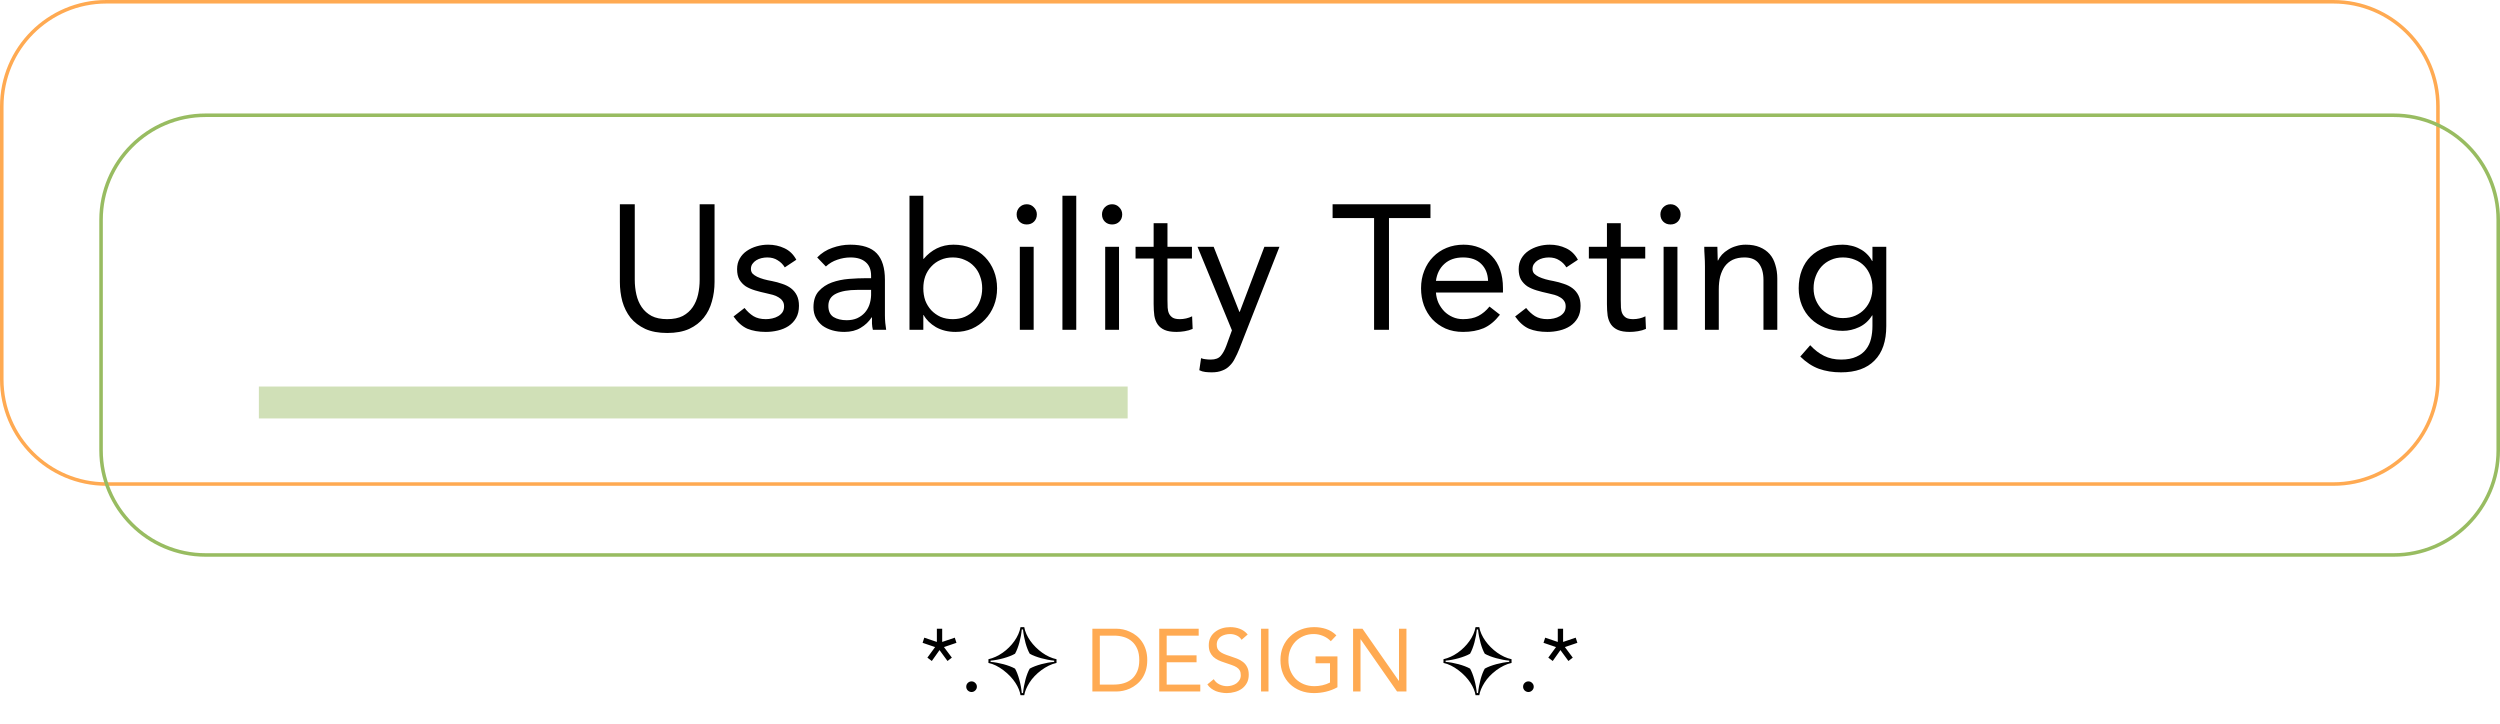
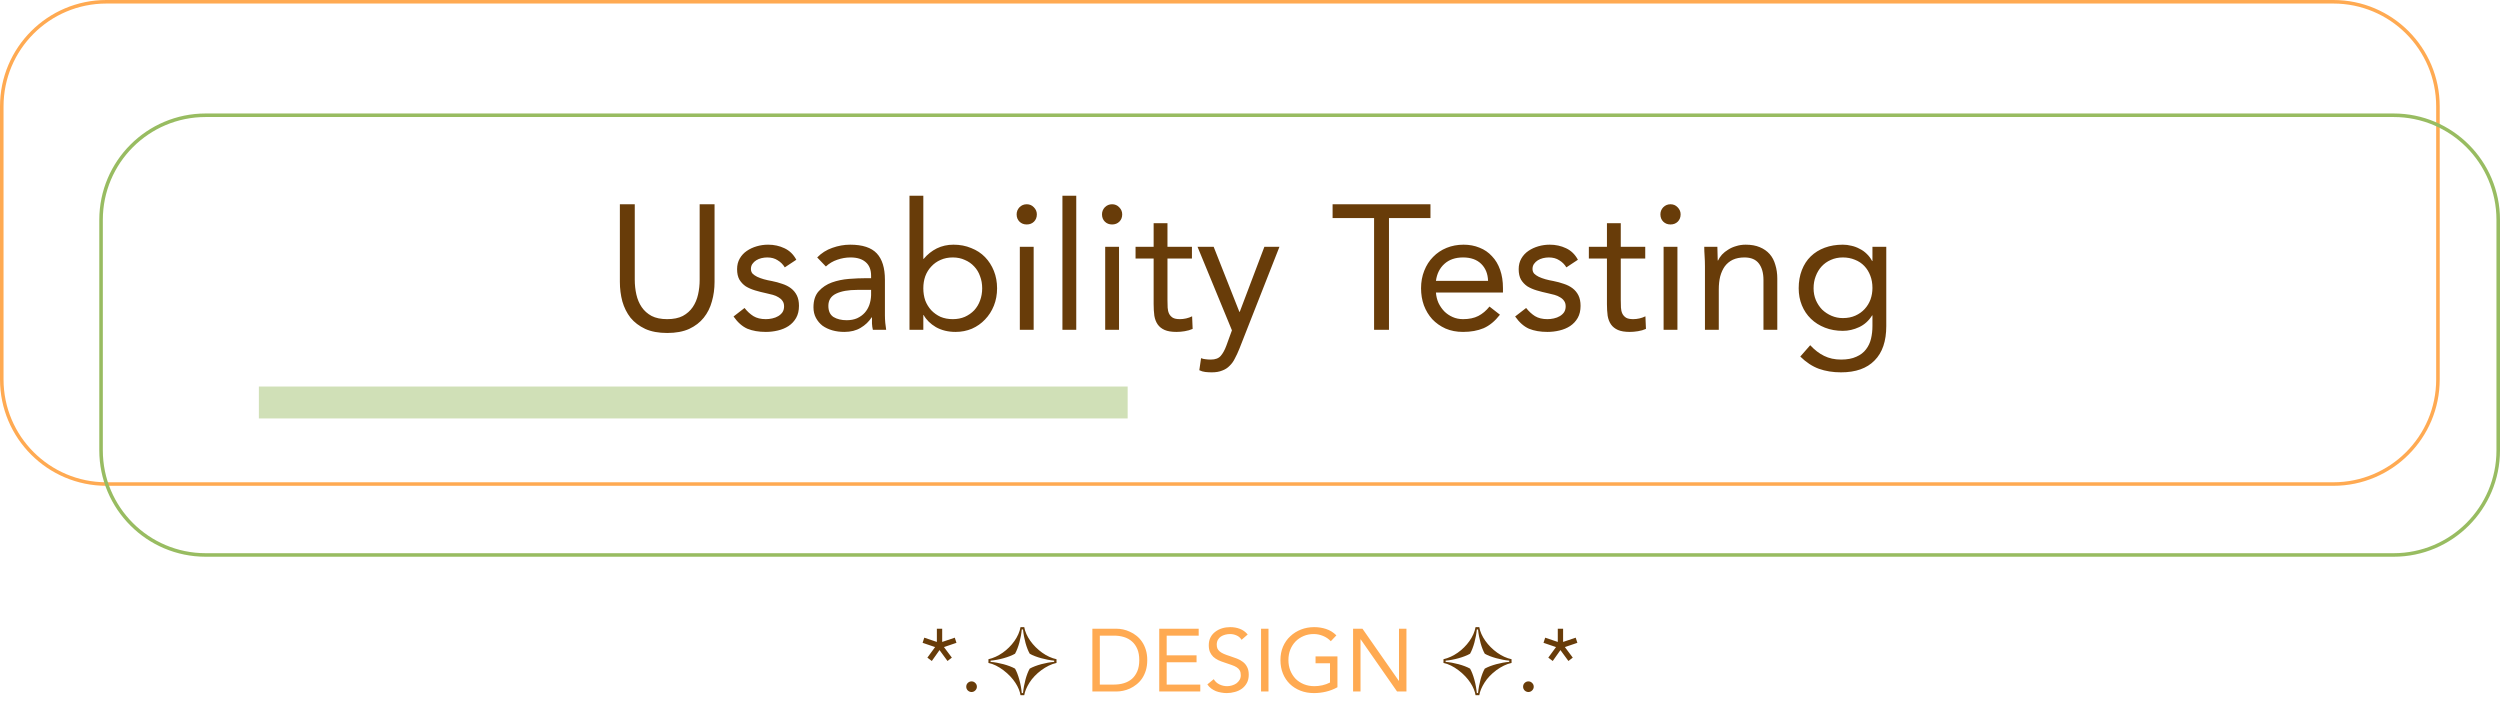
<svg xmlns="http://www.w3.org/2000/svg" width="705" height="204" viewBox="0 0 705 204" fill="none">
  <path d="M30 0.5H658C674.292 0.5 687.5 13.708 687.5 30V107C687.5 123.292 674.292 136.5 658 136.5H30C13.708 136.5 0.5 123.292 0.5 107V30C0.5 13.708 13.708 0.5 30 0.5Z" stroke="#FFAA52" />
  <path d="M58 32.5H675C691.292 32.5 704.5 45.708 704.5 62V127C704.5 143.292 691.292 156.5 675 156.5H58C41.708 156.5 28.5 143.292 28.5 127V62C28.5 45.708 41.708 32.5 58 32.5Z" stroke="#98BC61" />
-   <path d="M201.504 79.5C201.504 81.433 201.254 83.267 200.754 85C200.287 86.733 199.52 88.267 198.454 89.6C197.42 90.9 196.054 91.95 194.354 92.75C192.654 93.517 190.587 93.9 188.154 93.9C185.72 93.9 183.654 93.517 181.954 92.75C180.254 91.95 178.87 90.9 177.804 89.6C176.77 88.267 176.004 86.733 175.504 85C175.037 83.267 174.804 81.433 174.804 79.5V57.6H179.004V78.9C179.004 80.333 179.154 81.717 179.454 83.05C179.754 84.383 180.254 85.567 180.954 86.6C181.654 87.633 182.587 88.467 183.754 89.1C184.92 89.7 186.387 90 188.154 90C189.92 90 191.387 89.7 192.554 89.1C193.72 88.467 194.654 87.633 195.354 86.6C196.054 85.567 196.554 84.383 196.854 83.05C197.154 81.717 197.304 80.333 197.304 78.9V57.6H201.504V79.5ZM209.959 86.85C210.725 87.817 211.559 88.583 212.459 89.15C213.392 89.717 214.559 90 215.959 90C216.559 90 217.159 89.933 217.759 89.8C218.392 89.667 218.959 89.45 219.459 89.15C219.959 88.85 220.359 88.483 220.659 88.05C220.959 87.583 221.109 87.033 221.109 86.4C221.109 85.767 220.959 85.25 220.659 84.85C220.392 84.45 220.025 84.117 219.559 83.85C219.092 83.55 218.559 83.317 217.959 83.15C217.359 82.983 216.742 82.833 216.109 82.7C215.009 82.467 213.959 82.2 212.959 81.9C211.959 81.6 211.075 81.217 210.309 80.75C209.575 80.25 208.975 79.617 208.509 78.85C208.075 78.083 207.859 77.1 207.859 75.9C207.859 74.767 208.109 73.767 208.609 72.9C209.109 72.033 209.775 71.317 210.609 70.75C211.442 70.183 212.375 69.75 213.409 69.45C214.442 69.15 215.509 69 216.609 69C218.275 69 219.809 69.333 221.209 70C222.642 70.667 223.759 71.75 224.559 73.25L221.309 75.4C220.809 74.567 220.142 73.9 219.309 73.4C218.509 72.867 217.525 72.6 216.359 72.6C215.825 72.6 215.275 72.667 214.709 72.8C214.175 72.933 213.692 73.133 213.259 73.4C212.825 73.667 212.459 74.017 212.159 74.45C211.892 74.85 211.759 75.317 211.759 75.85C211.759 76.35 211.909 76.783 212.209 77.15C212.542 77.483 212.975 77.783 213.509 78.05C214.075 78.317 214.709 78.55 215.409 78.75C216.142 78.95 216.892 79.117 217.659 79.25C218.692 79.45 219.675 79.717 220.609 80.05C221.542 80.35 222.359 80.767 223.059 81.3C223.759 81.833 224.309 82.5 224.709 83.3C225.109 84.1 225.309 85.083 225.309 86.25C225.309 87.583 225.042 88.717 224.509 89.65C223.975 90.583 223.259 91.35 222.359 91.95C221.492 92.517 220.492 92.933 219.359 93.2C218.259 93.467 217.125 93.6 215.959 93.6C213.959 93.6 212.225 93.3 210.759 92.7C209.325 92.067 208.025 90.917 206.859 89.25L209.959 86.85ZM230.448 72.6C231.648 71.367 233.065 70.467 234.698 69.9C236.365 69.3 238.048 69 239.748 69C243.215 69 245.715 69.817 247.248 71.45C248.781 73.083 249.548 75.567 249.548 78.9V88.95C249.548 89.617 249.581 90.317 249.648 91.05C249.715 91.75 249.798 92.4 249.898 93H246.148C246.015 92.467 245.931 91.883 245.898 91.25C245.898 90.583 245.898 90 245.898 89.5H245.798C245.031 90.7 243.998 91.683 242.698 92.45C241.431 93.217 239.898 93.6 238.098 93.6C236.898 93.6 235.765 93.45 234.698 93.15C233.665 92.85 232.748 92.417 231.948 91.85C231.181 91.25 230.565 90.517 230.098 89.65C229.631 88.783 229.398 87.783 229.398 86.65C229.398 84.717 229.898 83.2 230.898 82.1C231.898 81 233.131 80.183 234.598 79.65C236.098 79.117 237.698 78.783 239.398 78.65C241.131 78.517 242.715 78.45 244.148 78.45H245.648V77.75C245.648 76.05 245.131 74.767 244.098 73.9C243.098 73.033 241.681 72.6 239.848 72.6C238.581 72.6 237.331 72.817 236.098 73.25C234.898 73.65 233.831 74.283 232.898 75.15L230.448 72.6ZM241.748 81.75C239.248 81.75 237.265 82.1 235.798 82.8C234.331 83.5 233.598 84.65 233.598 86.25C233.598 87.717 234.081 88.767 235.048 89.4C236.048 90 237.281 90.3 238.748 90.3C239.881 90.3 240.865 90.117 241.698 89.75C242.565 89.35 243.281 88.833 243.848 88.2C244.415 87.567 244.848 86.833 245.148 86C245.448 85.133 245.615 84.217 245.648 83.25V81.75H241.748ZM256.476 55.2H260.376V73H260.476C261.542 71.733 262.776 70.75 264.176 70.05C265.609 69.35 267.176 69 268.876 69C270.709 69 272.376 69.317 273.876 69.95C275.409 70.55 276.709 71.4 277.776 72.5C278.842 73.6 279.676 74.9 280.276 76.4C280.876 77.9 281.176 79.533 281.176 81.3C281.176 83.067 280.876 84.7 280.276 86.2C279.676 87.7 278.842 89 277.776 90.1C276.742 91.2 275.509 92.067 274.076 92.7C272.642 93.3 271.109 93.6 269.476 93.6C267.376 93.6 265.526 93.15 263.926 92.25C262.359 91.317 261.209 90.183 260.476 88.85H260.376V93H256.476V55.2ZM260.376 81.3C260.376 82.533 260.559 83.683 260.926 84.75C261.326 85.783 261.892 86.7 262.626 87.5C263.359 88.267 264.226 88.883 265.226 89.35C266.259 89.783 267.409 90 268.676 90C269.942 90 271.076 89.783 272.076 89.35C273.109 88.883 273.992 88.267 274.726 87.5C275.459 86.7 276.009 85.783 276.376 84.75C276.776 83.683 276.976 82.533 276.976 81.3C276.976 80.067 276.776 78.933 276.376 77.9C276.009 76.833 275.459 75.917 274.726 75.15C273.992 74.35 273.109 73.733 272.076 73.3C271.076 72.833 269.942 72.6 268.676 72.6C267.409 72.6 266.259 72.833 265.226 73.3C264.226 73.733 263.359 74.35 262.626 75.15C261.892 75.917 261.326 76.833 260.926 77.9C260.559 78.933 260.376 80.067 260.376 81.3ZM287.592 69.6H291.492V93H287.592V69.6ZM286.692 60.45C286.692 59.683 286.959 59.017 287.492 58.45C288.059 57.883 288.742 57.6 289.542 57.6C290.342 57.6 291.009 57.883 291.542 58.45C292.109 59.017 292.392 59.683 292.392 60.45C292.392 61.283 292.125 61.967 291.592 62.5C291.059 63.033 290.375 63.3 289.542 63.3C288.709 63.3 288.025 63.033 287.492 62.5C286.959 61.967 286.692 61.283 286.692 60.45ZM299.604 55.2H303.504V93H299.604V55.2ZM311.664 69.6H315.564V93H311.664V69.6ZM310.764 60.45C310.764 59.683 311.031 59.017 311.564 58.45C312.131 57.883 312.814 57.6 313.614 57.6C314.414 57.6 315.081 57.883 315.614 58.45C316.181 59.017 316.464 59.683 316.464 60.45C316.464 61.283 316.198 61.967 315.664 62.5C315.131 63.033 314.448 63.3 313.614 63.3C312.781 63.3 312.098 63.033 311.564 62.5C311.031 61.967 310.764 61.283 310.764 60.45ZM336.126 72.9H329.226V84.6C329.226 85.367 329.243 86.083 329.276 86.75C329.309 87.383 329.443 87.95 329.676 88.45C329.909 88.917 330.259 89.3 330.726 89.6C331.193 89.867 331.859 90 332.726 90C333.293 90 333.876 89.933 334.476 89.8C335.076 89.667 335.643 89.467 336.176 89.2L336.326 92.75C335.659 93.05 334.909 93.267 334.076 93.4C333.276 93.533 332.509 93.6 331.776 93.6C330.376 93.6 329.259 93.417 328.426 93.05C327.593 92.683 326.943 92.167 326.476 91.5C326.009 90.833 325.693 90.017 325.526 89.05C325.393 88.05 325.326 86.95 325.326 85.75V72.9H320.226V69.6H325.326V62.95H329.226V69.6H336.126V72.9ZM349.504 98.35C349.104 99.35 348.687 100.25 348.254 101.05C347.854 101.883 347.354 102.583 346.754 103.15C346.187 103.75 345.487 104.2 344.654 104.5C343.854 104.833 342.871 105 341.704 105C341.137 105 340.537 104.967 339.904 104.9C339.304 104.833 338.737 104.667 338.204 104.4L338.704 101C339.104 101.167 339.521 101.267 339.954 101.3C340.387 101.367 340.887 101.4 341.454 101.4C342.721 101.4 343.654 101.05 344.254 100.35C344.854 99.65 345.371 98.717 345.804 97.55L347.404 93.15L337.704 69.6H342.254L349.504 87.95H349.604L356.554 69.6H360.804L349.504 98.35ZM403.391 61.5H391.691V93H387.491V61.5H375.791V57.6H403.391V61.5ZM422.986 88.75C421.586 90.55 420.052 91.817 418.386 92.55C416.719 93.25 414.786 93.6 412.586 93.6C410.752 93.6 409.102 93.283 407.636 92.65C406.169 91.983 404.919 91.1 403.886 90C402.886 88.9 402.102 87.6 401.536 86.1C401.002 84.6 400.736 83 400.736 81.3C400.736 79.5 401.036 77.85 401.636 76.35C402.236 74.817 403.069 73.517 404.136 72.45C405.202 71.35 406.469 70.5 407.936 69.9C409.402 69.3 411.002 69 412.736 69C414.369 69 415.869 69.283 417.236 69.85C418.602 70.383 419.769 71.183 420.736 72.25C421.736 73.283 422.502 74.567 423.036 76.1C423.569 77.6 423.836 79.317 423.836 81.25V82.5H404.936C405.002 83.5 405.236 84.467 405.636 85.4C406.069 86.3 406.619 87.1 407.286 87.8C407.952 88.467 408.736 89 409.636 89.4C410.536 89.8 411.519 90 412.586 90C414.286 90 415.719 89.7 416.886 89.1C418.052 88.5 419.102 87.617 420.036 86.45L422.986 88.75ZM419.636 79.2C419.569 77.2 418.919 75.6 417.686 74.4C416.452 73.2 414.752 72.6 412.586 72.6C410.419 72.6 408.669 73.2 407.336 74.4C406.002 75.6 405.202 77.2 404.936 79.2H419.636ZM430.369 86.85C431.136 87.817 431.969 88.583 432.869 89.15C433.802 89.717 434.969 90 436.369 90C436.969 90 437.569 89.933 438.169 89.8C438.802 89.667 439.369 89.45 439.869 89.15C440.369 88.85 440.769 88.483 441.069 88.05C441.369 87.583 441.519 87.033 441.519 86.4C441.519 85.767 441.369 85.25 441.069 84.85C440.802 84.45 440.436 84.117 439.969 83.85C439.502 83.55 438.969 83.317 438.369 83.15C437.769 82.983 437.152 82.833 436.519 82.7C435.419 82.467 434.369 82.2 433.369 81.9C432.369 81.6 431.486 81.217 430.719 80.75C429.986 80.25 429.386 79.617 428.919 78.85C428.486 78.083 428.269 77.1 428.269 75.9C428.269 74.767 428.519 73.767 429.019 72.9C429.519 72.033 430.186 71.317 431.019 70.75C431.852 70.183 432.786 69.75 433.819 69.45C434.852 69.15 435.919 69 437.019 69C438.686 69 440.219 69.333 441.619 70C443.052 70.667 444.169 71.75 444.969 73.25L441.719 75.4C441.219 74.567 440.552 73.9 439.719 73.4C438.919 72.867 437.936 72.6 436.769 72.6C436.236 72.6 435.686 72.667 435.119 72.8C434.586 72.933 434.102 73.133 433.669 73.4C433.236 73.667 432.869 74.017 432.569 74.45C432.302 74.85 432.169 75.317 432.169 75.85C432.169 76.35 432.319 76.783 432.619 77.15C432.952 77.483 433.386 77.783 433.919 78.05C434.486 78.317 435.119 78.55 435.819 78.75C436.552 78.95 437.302 79.117 438.069 79.25C439.102 79.45 440.086 79.717 441.019 80.05C441.952 80.35 442.769 80.767 443.469 81.3C444.169 81.833 444.719 82.5 445.119 83.3C445.519 84.1 445.719 85.083 445.719 86.25C445.719 87.583 445.452 88.717 444.919 89.65C444.386 90.583 443.669 91.35 442.769 91.95C441.902 92.517 440.902 92.933 439.769 93.2C438.669 93.467 437.536 93.6 436.369 93.6C434.369 93.6 432.636 93.3 431.169 92.7C429.736 92.067 428.436 90.917 427.269 89.25L430.369 86.85ZM463.958 72.9H457.058V84.6C457.058 85.367 457.075 86.083 457.108 86.75C457.141 87.383 457.275 87.95 457.508 88.45C457.741 88.917 458.091 89.3 458.558 89.6C459.025 89.867 459.691 90 460.558 90C461.125 90 461.708 89.933 462.308 89.8C462.908 89.667 463.475 89.467 464.008 89.2L464.158 92.75C463.491 93.05 462.741 93.267 461.908 93.4C461.108 93.533 460.341 93.6 459.608 93.6C458.208 93.6 457.091 93.417 456.258 93.05C455.425 92.683 454.775 92.167 454.308 91.5C453.841 90.833 453.525 90.017 453.358 89.05C453.225 88.05 453.158 86.95 453.158 85.75V72.9H448.058V69.6H453.158V62.95H457.058V69.6H463.958V72.9ZM469.135 69.6H473.035V93H469.135V69.6ZM468.235 60.45C468.235 59.683 468.502 59.017 469.035 58.45C469.602 57.883 470.285 57.6 471.085 57.6C471.885 57.6 472.552 57.883 473.085 58.45C473.652 59.017 473.935 59.683 473.935 60.45C473.935 61.283 473.668 61.967 473.135 62.5C472.602 63.033 471.918 63.3 471.085 63.3C470.252 63.3 469.568 63.033 469.035 62.5C468.502 61.967 468.235 61.283 468.235 60.45ZM480.797 75.15C480.797 74.083 480.763 73.083 480.697 72.15C480.63 71.217 480.597 70.367 480.597 69.6H484.297C484.297 70.233 484.313 70.867 484.347 71.5C484.38 72.133 484.397 72.783 484.397 73.45H484.497C484.763 72.883 485.13 72.333 485.597 71.8C486.097 71.267 486.68 70.8 487.347 70.4C488.013 69.967 488.763 69.633 489.597 69.4C490.43 69.133 491.33 69 492.297 69C493.83 69 495.147 69.233 496.247 69.7C497.38 70.167 498.313 70.817 499.047 71.65C499.78 72.483 500.313 73.5 500.647 74.7C501.013 75.867 501.197 77.15 501.197 78.55V93H497.297V78.95C497.297 76.983 496.863 75.433 495.997 74.3C495.13 73.167 493.78 72.6 491.947 72.6C490.68 72.6 489.58 72.817 488.647 73.25C487.747 73.683 486.997 74.3 486.397 75.1C485.83 75.9 485.397 76.85 485.097 77.95C484.83 79.05 484.697 80.267 484.697 81.6V93H480.797V75.15ZM531.93 91.95C531.93 96.217 530.83 99.45 528.63 101.65C526.463 103.883 523.313 105 519.18 105C516.88 105 514.797 104.667 512.93 104C511.097 103.333 509.347 102.183 507.68 100.55L510.48 97.35C511.713 98.683 513.013 99.683 514.38 100.35C515.78 101.05 517.38 101.4 519.18 101.4C520.913 101.4 522.347 101.133 523.48 100.6C524.647 100.1 525.563 99.4 526.23 98.5C526.897 97.633 527.363 96.633 527.63 95.5C527.897 94.367 528.03 93.183 528.03 91.95V88.95H527.93C526.997 90.45 525.78 91.55 524.28 92.25C522.78 92.95 521.247 93.3 519.68 93.3C517.847 93.3 516.163 93 514.63 92.4C513.097 91.8 511.78 90.967 510.68 89.9C509.58 88.833 508.73 87.567 508.13 86.1C507.53 84.633 507.23 83.033 507.23 81.3C507.23 79.4 507.53 77.683 508.13 76.15C508.73 74.617 509.563 73.333 510.63 72.3C511.73 71.233 513.047 70.417 514.58 69.85C516.113 69.283 517.813 69 519.68 69C520.48 69 521.28 69.1 522.08 69.3C522.88 69.467 523.647 69.75 524.38 70.15C525.147 70.517 525.83 71 526.43 71.6C527.03 72.167 527.53 72.833 527.93 73.6H528.03V69.6H531.93V91.95ZM511.43 81.3C511.43 82.5 511.647 83.617 512.08 84.65C512.513 85.65 513.097 86.533 513.83 87.3C514.597 88.033 515.48 88.617 516.48 89.05C517.48 89.483 518.547 89.7 519.68 89.7C521.013 89.7 522.197 89.467 523.23 89C524.263 88.533 525.13 87.917 525.83 87.15C526.563 86.35 527.113 85.45 527.48 84.45C527.847 83.417 528.03 82.333 528.03 81.2C528.03 79.933 527.83 78.783 527.43 77.75C527.03 76.683 526.463 75.767 525.73 75C524.997 74.233 524.113 73.65 523.08 73.25C522.047 72.817 520.913 72.6 519.68 72.6C518.447 72.6 517.313 72.833 516.28 73.3C515.28 73.733 514.413 74.35 513.68 75.15C512.98 75.917 512.43 76.833 512.03 77.9C511.63 78.933 511.43 80.067 511.43 81.3Z" fill="black" />
+   <path d="M201.504 79.5C201.504 81.433 201.254 83.267 200.754 85C200.287 86.733 199.52 88.267 198.454 89.6C197.42 90.9 196.054 91.95 194.354 92.75C192.654 93.517 190.587 93.9 188.154 93.9C185.72 93.9 183.654 93.517 181.954 92.75C180.254 91.95 178.87 90.9 177.804 89.6C176.77 88.267 176.004 86.733 175.504 85C175.037 83.267 174.804 81.433 174.804 79.5V57.6H179.004V78.9C179.004 80.333 179.154 81.717 179.454 83.05C179.754 84.383 180.254 85.567 180.954 86.6C181.654 87.633 182.587 88.467 183.754 89.1C184.92 89.7 186.387 90 188.154 90C189.92 90 191.387 89.7 192.554 89.1C193.72 88.467 194.654 87.633 195.354 86.6C196.054 85.567 196.554 84.383 196.854 83.05C197.154 81.717 197.304 80.333 197.304 78.9V57.6H201.504V79.5ZM209.959 86.85C210.725 87.817 211.559 88.583 212.459 89.15C213.392 89.717 214.559 90 215.959 90C216.559 90 217.159 89.933 217.759 89.8C218.392 89.667 218.959 89.45 219.459 89.15C219.959 88.85 220.359 88.483 220.659 88.05C220.959 87.583 221.109 87.033 221.109 86.4C221.109 85.767 220.959 85.25 220.659 84.85C220.392 84.45 220.025 84.117 219.559 83.85C219.092 83.55 218.559 83.317 217.959 83.15C217.359 82.983 216.742 82.833 216.109 82.7C215.009 82.467 213.959 82.2 212.959 81.9C211.959 81.6 211.075 81.217 210.309 80.75C209.575 80.25 208.975 79.617 208.509 78.85C208.075 78.083 207.859 77.1 207.859 75.9C207.859 74.767 208.109 73.767 208.609 72.9C209.109 72.033 209.775 71.317 210.609 70.75C211.442 70.183 212.375 69.75 213.409 69.45C214.442 69.15 215.509 69 216.609 69C218.275 69 219.809 69.333 221.209 70C222.642 70.667 223.759 71.75 224.559 73.25L221.309 75.4C220.809 74.567 220.142 73.9 219.309 73.4C218.509 72.867 217.525 72.6 216.359 72.6C215.825 72.6 215.275 72.667 214.709 72.8C214.175 72.933 213.692 73.133 213.259 73.4C212.825 73.667 212.459 74.017 212.159 74.45C211.892 74.85 211.759 75.317 211.759 75.85C211.759 76.35 211.909 76.783 212.209 77.15C212.542 77.483 212.975 77.783 213.509 78.05C214.075 78.317 214.709 78.55 215.409 78.75C216.142 78.95 216.892 79.117 217.659 79.25C218.692 79.45 219.675 79.717 220.609 80.05C221.542 80.35 222.359 80.767 223.059 81.3C223.759 81.833 224.309 82.5 224.709 83.3C225.109 84.1 225.309 85.083 225.309 86.25C225.309 87.583 225.042 88.717 224.509 89.65C223.975 90.583 223.259 91.35 222.359 91.95C221.492 92.517 220.492 92.933 219.359 93.2C218.259 93.467 217.125 93.6 215.959 93.6C213.959 93.6 212.225 93.3 210.759 92.7C209.325 92.067 208.025 90.917 206.859 89.25L209.959 86.85ZM230.448 72.6C231.648 71.367 233.065 70.467 234.698 69.9C236.365 69.3 238.048 69 239.748 69C243.215 69 245.715 69.817 247.248 71.45C248.781 73.083 249.548 75.567 249.548 78.9V88.95C249.548 89.617 249.581 90.317 249.648 91.05C249.715 91.75 249.798 92.4 249.898 93H246.148C246.015 92.467 245.931 91.883 245.898 91.25C245.898 90.583 245.898 90 245.898 89.5H245.798C245.031 90.7 243.998 91.683 242.698 92.45C241.431 93.217 239.898 93.6 238.098 93.6C236.898 93.6 235.765 93.45 234.698 93.15C233.665 92.85 232.748 92.417 231.948 91.85C231.181 91.25 230.565 90.517 230.098 89.65C229.631 88.783 229.398 87.783 229.398 86.65C229.398 84.717 229.898 83.2 230.898 82.1C231.898 81 233.131 80.183 234.598 79.65C236.098 79.117 237.698 78.783 239.398 78.65C241.131 78.517 242.715 78.45 244.148 78.45H245.648V77.75C245.648 76.05 245.131 74.767 244.098 73.9C243.098 73.033 241.681 72.6 239.848 72.6C238.581 72.6 237.331 72.817 236.098 73.25C234.898 73.65 233.831 74.283 232.898 75.15L230.448 72.6ZM241.748 81.75C239.248 81.75 237.265 82.1 235.798 82.8C234.331 83.5 233.598 84.65 233.598 86.25C233.598 87.717 234.081 88.767 235.048 89.4C236.048 90 237.281 90.3 238.748 90.3C239.881 90.3 240.865 90.117 241.698 89.75C242.565 89.35 243.281 88.833 243.848 88.2C244.415 87.567 244.848 86.833 245.148 86C245.448 85.133 245.615 84.217 245.648 83.25V81.75H241.748ZM256.476 55.2H260.376V73H260.476C261.542 71.733 262.776 70.75 264.176 70.05C265.609 69.35 267.176 69 268.876 69C270.709 69 272.376 69.317 273.876 69.95C275.409 70.55 276.709 71.4 277.776 72.5C278.842 73.6 279.676 74.9 280.276 76.4C280.876 77.9 281.176 79.533 281.176 81.3C281.176 83.067 280.876 84.7 280.276 86.2C279.676 87.7 278.842 89 277.776 90.1C276.742 91.2 275.509 92.067 274.076 92.7C272.642 93.3 271.109 93.6 269.476 93.6C267.376 93.6 265.526 93.15 263.926 92.25C262.359 91.317 261.209 90.183 260.476 88.85H260.376V93H256.476V55.2ZM260.376 81.3C260.376 82.533 260.559 83.683 260.926 84.75C261.326 85.783 261.892 86.7 262.626 87.5C263.359 88.267 264.226 88.883 265.226 89.35C266.259 89.783 267.409 90 268.676 90C269.942 90 271.076 89.783 272.076 89.35C273.109 88.883 273.992 88.267 274.726 87.5C275.459 86.7 276.009 85.783 276.376 84.75C276.776 83.683 276.976 82.533 276.976 81.3C276.976 80.067 276.776 78.933 276.376 77.9C276.009 76.833 275.459 75.917 274.726 75.15C273.992 74.35 273.109 73.733 272.076 73.3C271.076 72.833 269.942 72.6 268.676 72.6C267.409 72.6 266.259 72.833 265.226 73.3C264.226 73.733 263.359 74.35 262.626 75.15C261.892 75.917 261.326 76.833 260.926 77.9C260.559 78.933 260.376 80.067 260.376 81.3ZM287.592 69.6H291.492V93H287.592V69.6ZM286.692 60.45C286.692 59.683 286.959 59.017 287.492 58.45C288.059 57.883 288.742 57.6 289.542 57.6C290.342 57.6 291.009 57.883 291.542 58.45C292.109 59.017 292.392 59.683 292.392 60.45C292.392 61.283 292.125 61.967 291.592 62.5C291.059 63.033 290.375 63.3 289.542 63.3C288.709 63.3 288.025 63.033 287.492 62.5C286.959 61.967 286.692 61.283 286.692 60.45ZM299.604 55.2H303.504V93H299.604V55.2ZM311.664 69.6H315.564V93H311.664V69.6ZM310.764 60.45C310.764 59.683 311.031 59.017 311.564 58.45C312.131 57.883 312.814 57.6 313.614 57.6C314.414 57.6 315.081 57.883 315.614 58.45C316.181 59.017 316.464 59.683 316.464 60.45C316.464 61.283 316.198 61.967 315.664 62.5C315.131 63.033 314.448 63.3 313.614 63.3C312.781 63.3 312.098 63.033 311.564 62.5C311.031 61.967 310.764 61.283 310.764 60.45ZM336.126 72.9H329.226V84.6C329.226 85.367 329.243 86.083 329.276 86.75C329.309 87.383 329.443 87.95 329.676 88.45C329.909 88.917 330.259 89.3 330.726 89.6C331.193 89.867 331.859 90 332.726 90C333.293 90 333.876 89.933 334.476 89.8C335.076 89.667 335.643 89.467 336.176 89.2L336.326 92.75C335.659 93.05 334.909 93.267 334.076 93.4C333.276 93.533 332.509 93.6 331.776 93.6C330.376 93.6 329.259 93.417 328.426 93.05C327.593 92.683 326.943 92.167 326.476 91.5C326.009 90.833 325.693 90.017 325.526 89.05C325.393 88.05 325.326 86.95 325.326 85.75V72.9H320.226V69.6H325.326V62.95H329.226V69.6H336.126V72.9ZM349.504 98.35C349.104 99.35 348.687 100.25 348.254 101.05C347.854 101.883 347.354 102.583 346.754 103.15C346.187 103.75 345.487 104.2 344.654 104.5C343.854 104.833 342.871 105 341.704 105C341.137 105 340.537 104.967 339.904 104.9C339.304 104.833 338.737 104.667 338.204 104.4L338.704 101C339.104 101.167 339.521 101.267 339.954 101.3C340.387 101.367 340.887 101.4 341.454 101.4C342.721 101.4 343.654 101.05 344.254 100.35C344.854 99.65 345.371 98.717 345.804 97.55L347.404 93.15L337.704 69.6H342.254L349.504 87.95H349.604L356.554 69.6H360.804L349.504 98.35ZM403.391 61.5H391.691V93H387.491V61.5H375.791V57.6H403.391V61.5ZM422.986 88.75C421.586 90.55 420.052 91.817 418.386 92.55C416.719 93.25 414.786 93.6 412.586 93.6C410.752 93.6 409.102 93.283 407.636 92.65C406.169 91.983 404.919 91.1 403.886 90C402.886 88.9 402.102 87.6 401.536 86.1C401.002 84.6 400.736 83 400.736 81.3C400.736 79.5 401.036 77.85 401.636 76.35C402.236 74.817 403.069 73.517 404.136 72.45C405.202 71.35 406.469 70.5 407.936 69.9C409.402 69.3 411.002 69 412.736 69C414.369 69 415.869 69.283 417.236 69.85C418.602 70.383 419.769 71.183 420.736 72.25C421.736 73.283 422.502 74.567 423.036 76.1C423.569 77.6 423.836 79.317 423.836 81.25V82.5H404.936C405.002 83.5 405.236 84.467 405.636 85.4C406.069 86.3 406.619 87.1 407.286 87.8C407.952 88.467 408.736 89 409.636 89.4C410.536 89.8 411.519 90 412.586 90C414.286 90 415.719 89.7 416.886 89.1C418.052 88.5 419.102 87.617 420.036 86.45L422.986 88.75ZM419.636 79.2C419.569 77.2 418.919 75.6 417.686 74.4C416.452 73.2 414.752 72.6 412.586 72.6C410.419 72.6 408.669 73.2 407.336 74.4C406.002 75.6 405.202 77.2 404.936 79.2H419.636ZM430.369 86.85C431.136 87.817 431.969 88.583 432.869 89.15C433.802 89.717 434.969 90 436.369 90C436.969 90 437.569 89.933 438.169 89.8C438.802 89.667 439.369 89.45 439.869 89.15C440.369 88.85 440.769 88.483 441.069 88.05C441.369 87.583 441.519 87.033 441.519 86.4C441.519 85.767 441.369 85.25 441.069 84.85C440.802 84.45 440.436 84.117 439.969 83.85C439.502 83.55 438.969 83.317 438.369 83.15C437.769 82.983 437.152 82.833 436.519 82.7C435.419 82.467 434.369 82.2 433.369 81.9C432.369 81.6 431.486 81.217 430.719 80.75C429.986 80.25 429.386 79.617 428.919 78.85C428.486 78.083 428.269 77.1 428.269 75.9C428.269 74.767 428.519 73.767 429.019 72.9C429.519 72.033 430.186 71.317 431.019 70.75C431.852 70.183 432.786 69.75 433.819 69.45C434.852 69.15 435.919 69 437.019 69C438.686 69 440.219 69.333 441.619 70C443.052 70.667 444.169 71.75 444.969 73.25L441.719 75.4C441.219 74.567 440.552 73.9 439.719 73.4C438.919 72.867 437.936 72.6 436.769 72.6C436.236 72.6 435.686 72.667 435.119 72.8C434.586 72.933 434.102 73.133 433.669 73.4C433.236 73.667 432.869 74.017 432.569 74.45C432.302 74.85 432.169 75.317 432.169 75.85C432.169 76.35 432.319 76.783 432.619 77.15C432.952 77.483 433.386 77.783 433.919 78.05C434.486 78.317 435.119 78.55 435.819 78.75C436.552 78.95 437.302 79.117 438.069 79.25C439.102 79.45 440.086 79.717 441.019 80.05C441.952 80.35 442.769 80.767 443.469 81.3C444.169 81.833 444.719 82.5 445.119 83.3C445.519 84.1 445.719 85.083 445.719 86.25C445.719 87.583 445.452 88.717 444.919 89.65C444.386 90.583 443.669 91.35 442.769 91.95C441.902 92.517 440.902 92.933 439.769 93.2C438.669 93.467 437.536 93.6 436.369 93.6C434.369 93.6 432.636 93.3 431.169 92.7C429.736 92.067 428.436 90.917 427.269 89.25L430.369 86.85ZM463.958 72.9H457.058V84.6C457.058 85.367 457.075 86.083 457.108 86.75C457.141 87.383 457.275 87.95 457.508 88.45C457.741 88.917 458.091 89.3 458.558 89.6C459.025 89.867 459.691 90 460.558 90C461.125 90 461.708 89.933 462.308 89.8C462.908 89.667 463.475 89.467 464.008 89.2L464.158 92.75C463.491 93.05 462.741 93.267 461.908 93.4C461.108 93.533 460.341 93.6 459.608 93.6C458.208 93.6 457.091 93.417 456.258 93.05C455.425 92.683 454.775 92.167 454.308 91.5C453.841 90.833 453.525 90.017 453.358 89.05C453.225 88.05 453.158 86.95 453.158 85.75V72.9H448.058V69.6H453.158V62.95H457.058V69.6H463.958V72.9ZM469.135 69.6H473.035V93H469.135V69.6ZM468.235 60.45C468.235 59.683 468.502 59.017 469.035 58.45C469.602 57.883 470.285 57.6 471.085 57.6C471.885 57.6 472.552 57.883 473.085 58.45C473.652 59.017 473.935 59.683 473.935 60.45C473.935 61.283 473.668 61.967 473.135 62.5C472.602 63.033 471.918 63.3 471.085 63.3C470.252 63.3 469.568 63.033 469.035 62.5C468.502 61.967 468.235 61.283 468.235 60.45ZM480.797 75.15C480.797 74.083 480.763 73.083 480.697 72.15C480.63 71.217 480.597 70.367 480.597 69.6H484.297C484.297 70.233 484.313 70.867 484.347 71.5C484.38 72.133 484.397 72.783 484.397 73.45H484.497C484.763 72.883 485.13 72.333 485.597 71.8C486.097 71.267 486.68 70.8 487.347 70.4C488.013 69.967 488.763 69.633 489.597 69.4C490.43 69.133 491.33 69 492.297 69C493.83 69 495.147 69.233 496.247 69.7C497.38 70.167 498.313 70.817 499.047 71.65C499.78 72.483 500.313 73.5 500.647 74.7C501.013 75.867 501.197 77.15 501.197 78.55V93H497.297V78.95C497.297 76.983 496.863 75.433 495.997 74.3C495.13 73.167 493.78 72.6 491.947 72.6C490.68 72.6 489.58 72.817 488.647 73.25C487.747 73.683 486.997 74.3 486.397 75.1C485.83 75.9 485.397 76.85 485.097 77.95C484.83 79.05 484.697 80.267 484.697 81.6V93H480.797V75.15ZM531.93 91.95C531.93 96.217 530.83 99.45 528.63 101.65C526.463 103.883 523.313 105 519.18 105C516.88 105 514.797 104.667 512.93 104C511.097 103.333 509.347 102.183 507.68 100.55L510.48 97.35C511.713 98.683 513.013 99.683 514.38 100.35C515.78 101.05 517.38 101.4 519.18 101.4C520.913 101.4 522.347 101.133 523.48 100.6C524.647 100.1 525.563 99.4 526.23 98.5C526.897 97.633 527.363 96.633 527.63 95.5C527.897 94.367 528.03 93.183 528.03 91.95V88.95H527.93C526.997 90.45 525.78 91.55 524.28 92.25C522.78 92.95 521.247 93.3 519.68 93.3C517.847 93.3 516.163 93 514.63 92.4C513.097 91.8 511.78 90.967 510.68 89.9C509.58 88.833 508.73 87.567 508.13 86.1C507.53 84.633 507.23 83.033 507.23 81.3C507.23 79.4 507.53 77.683 508.13 76.15C508.73 74.617 509.563 73.333 510.63 72.3C511.73 71.233 513.047 70.417 514.58 69.85C516.113 69.283 517.813 69 519.68 69C520.48 69 521.28 69.1 522.08 69.3C522.88 69.467 523.647 69.75 524.38 70.15C525.147 70.517 525.83 71 526.43 71.6C527.03 72.167 527.53 72.833 527.93 73.6H528.03V69.6H531.93V91.95ZM511.43 81.3C511.43 82.5 511.647 83.617 512.08 84.65C512.513 85.65 513.097 86.533 513.83 87.3C514.597 88.033 515.48 88.617 516.48 89.05C517.48 89.483 518.547 89.7 519.68 89.7C521.013 89.7 522.197 89.467 523.23 89C524.263 88.533 525.13 87.917 525.83 87.15C526.563 86.35 527.113 85.45 527.48 84.45C527.847 83.417 528.03 82.333 528.03 81.2C528.03 79.933 527.83 78.783 527.43 77.75C527.03 76.683 526.463 75.767 525.73 75C524.997 74.233 524.113 73.65 523.08 73.25C522.047 72.817 520.913 72.6 519.68 72.6C518.447 72.6 517.313 72.833 516.28 73.3C515.28 73.733 514.413 74.35 513.68 75.15C512.98 75.917 512.43 76.833 512.03 77.9C511.63 78.933 511.43 80.067 511.43 81.3Z" fill="#683C09" />
  <rect x="73" y="109" width="245" height="9" fill="#98BC61" fill-opacity="0.45" />
-   <path d="M265.697 181.025L269.247 179.825L269.722 181.275L266.197 182.475L268.422 185.45L267.197 186.4L264.947 183.325L262.772 186.4L261.522 185.45L263.697 182.475L260.172 181.275L260.647 179.825L264.197 181.025V177.3H265.697V181.025ZM273.98 192.15C274.397 192.15 274.747 192.3 275.03 192.6C275.33 192.883 275.48 193.233 275.48 193.65C275.48 194.067 275.322 194.425 275.005 194.725C274.705 195.008 274.364 195.15 273.98 195.15C273.597 195.15 273.247 195.008 272.93 194.725C272.63 194.425 272.48 194.067 272.48 193.65C272.48 193.233 272.622 192.883 272.905 192.6C273.205 192.3 273.564 192.15 273.98 192.15ZM287.788 196.05C287.438 193.9 285.888 191.225 282.988 189.025C281.538 187.925 280.113 187.225 278.738 186.95V185.9C281.513 185.275 284.263 183.325 286.063 180.775C286.963 179.5 287.538 178.2 287.788 176.85H288.838C289.263 179.4 291.263 182.175 293.888 184.05C295.188 184.975 296.538 185.6 297.938 185.9V186.95C295.113 187.525 291.888 189.975 290.313 192.5C289.513 193.775 289.013 194.95 288.838 196.05H287.788ZM288.138 195.45H288.488C288.738 192.85 289.513 190.025 290.388 188.55C292.063 187.6 295.088 186.8 297.288 186.65V186.3C295.088 186.125 291.938 185.275 290.388 184.35C289.513 182.85 288.738 180.1 288.488 177.5H288.138C287.938 179.85 287.188 182.675 286.238 184.35C284.638 185.275 281.638 186.125 279.338 186.3V186.65C281.613 186.825 284.538 187.6 286.238 188.55C287.163 190.175 287.938 193.05 288.138 195.45ZM416.109 196.05C415.759 193.9 414.209 191.225 411.309 189.025C409.859 187.925 408.434 187.225 407.059 186.95V185.9C409.834 185.275 412.584 183.325 414.384 180.775C415.284 179.5 415.859 178.2 416.109 176.85H417.159C417.584 179.4 419.584 182.175 422.209 184.05C423.509 184.975 424.859 185.6 426.259 185.9V186.95C423.434 187.525 420.209 189.975 418.634 192.5C417.834 193.775 417.334 194.95 417.159 196.05H416.109ZM416.459 195.45H416.809C417.059 192.85 417.834 190.025 418.709 188.55C420.384 187.6 423.409 186.8 425.609 186.65V186.3C423.409 186.125 420.259 185.275 418.709 184.35C417.834 182.85 417.059 180.1 416.809 177.5H416.459C416.259 179.85 415.509 182.675 414.559 184.35C412.959 185.275 409.959 186.125 407.659 186.3V186.65C409.934 186.825 412.859 187.6 414.559 188.55C415.484 190.175 416.259 193.05 416.459 195.45ZM431.012 192.15C431.428 192.15 431.778 192.3 432.062 192.6C432.362 192.883 432.512 193.233 432.512 193.65C432.512 194.067 432.353 194.425 432.037 194.725C431.737 195.008 431.395 195.15 431.012 195.15C430.628 195.15 430.278 195.008 429.962 194.725C429.662 194.425 429.512 194.067 429.512 193.65C429.512 193.233 429.653 192.883 429.937 192.6C430.237 192.3 430.595 192.15 431.012 192.15ZM440.795 181.025L444.345 179.825L444.82 181.275L441.295 182.475L443.52 185.45L442.295 186.4L440.045 183.325L437.87 186.4L436.62 185.45L438.795 182.475L435.27 181.275L435.745 179.825L439.295 181.025V177.3H440.795V181.025Z" fill="black" />
+   <path d="M265.697 181.025L269.247 179.825L269.722 181.275L266.197 182.475L268.422 185.45L267.197 186.4L264.947 183.325L262.772 186.4L261.522 185.45L263.697 182.475L260.172 181.275L260.647 179.825L264.197 181.025V177.3H265.697V181.025ZM273.98 192.15C274.397 192.15 274.747 192.3 275.03 192.6C275.33 192.883 275.48 193.233 275.48 193.65C275.48 194.067 275.322 194.425 275.005 194.725C274.705 195.008 274.364 195.15 273.98 195.15C273.597 195.15 273.247 195.008 272.93 194.725C272.63 194.425 272.48 194.067 272.48 193.65C272.48 193.233 272.622 192.883 272.905 192.6C273.205 192.3 273.564 192.15 273.98 192.15ZM287.788 196.05C287.438 193.9 285.888 191.225 282.988 189.025C281.538 187.925 280.113 187.225 278.738 186.95V185.9C281.513 185.275 284.263 183.325 286.063 180.775C286.963 179.5 287.538 178.2 287.788 176.85H288.838C289.263 179.4 291.263 182.175 293.888 184.05C295.188 184.975 296.538 185.6 297.938 185.9V186.95C295.113 187.525 291.888 189.975 290.313 192.5C289.513 193.775 289.013 194.95 288.838 196.05H287.788ZM288.138 195.45H288.488C288.738 192.85 289.513 190.025 290.388 188.55C292.063 187.6 295.088 186.8 297.288 186.65V186.3C295.088 186.125 291.938 185.275 290.388 184.35C289.513 182.85 288.738 180.1 288.488 177.5H288.138C287.938 179.85 287.188 182.675 286.238 184.35C284.638 185.275 281.638 186.125 279.338 186.3V186.65C281.613 186.825 284.538 187.6 286.238 188.55C287.163 190.175 287.938 193.05 288.138 195.45ZM416.109 196.05C415.759 193.9 414.209 191.225 411.309 189.025C409.859 187.925 408.434 187.225 407.059 186.95V185.9C409.834 185.275 412.584 183.325 414.384 180.775C415.284 179.5 415.859 178.2 416.109 176.85H417.159C417.584 179.4 419.584 182.175 422.209 184.05C423.509 184.975 424.859 185.6 426.259 185.9V186.95C423.434 187.525 420.209 189.975 418.634 192.5C417.834 193.775 417.334 194.95 417.159 196.05H416.109ZM416.459 195.45H416.809C417.059 192.85 417.834 190.025 418.709 188.55C420.384 187.6 423.409 186.8 425.609 186.65V186.3C423.409 186.125 420.259 185.275 418.709 184.35C417.834 182.85 417.059 180.1 416.809 177.5H416.459C416.259 179.85 415.509 182.675 414.559 184.35C412.959 185.275 409.959 186.125 407.659 186.3V186.65C409.934 186.825 412.859 187.6 414.559 188.55C415.484 190.175 416.259 193.05 416.459 195.45ZM431.012 192.15C431.428 192.15 431.778 192.3 432.062 192.6C432.362 192.883 432.512 193.233 432.512 193.65C432.512 194.067 432.353 194.425 432.037 194.725C431.737 195.008 431.395 195.15 431.012 195.15C430.628 195.15 430.278 195.008 429.962 194.725C429.662 194.425 429.512 194.067 429.512 193.65C429.512 193.233 429.653 192.883 429.937 192.6C430.237 192.3 430.595 192.15 431.012 192.15ZM440.795 181.025L444.345 179.825L444.82 181.275L441.295 182.475L443.52 185.45L442.295 186.4L440.045 183.325L437.87 186.4L436.62 185.45L438.795 182.475L435.27 181.275L435.745 179.825L439.295 181.025V177.3H440.795V181.025Z" fill="#683C09" />
  <path d="M308.049 177.3H314.849C315.433 177.3 316.049 177.367 316.699 177.5C317.349 177.633 317.991 177.85 318.624 178.15C319.274 178.433 319.891 178.808 320.474 179.275C321.074 179.742 321.599 180.308 322.049 180.975C322.499 181.625 322.858 182.383 323.124 183.25C323.391 184.1 323.524 185.067 323.524 186.15C323.524 187.233 323.391 188.208 323.124 189.075C322.858 189.925 322.499 190.683 322.049 191.35C321.599 192 321.074 192.558 320.474 193.025C319.891 193.492 319.274 193.875 318.624 194.175C317.991 194.458 317.349 194.667 316.699 194.8C316.049 194.933 315.433 195 314.849 195H308.049V177.3ZM310.149 193.05H314.149C315.166 193.05 316.108 192.917 316.974 192.65C317.841 192.383 318.591 191.975 319.224 191.425C319.858 190.858 320.358 190.142 320.724 189.275C321.091 188.408 321.274 187.367 321.274 186.15C321.274 184.933 321.091 183.892 320.724 183.025C320.358 182.158 319.858 181.45 319.224 180.9C318.591 180.333 317.841 179.917 316.974 179.65C316.108 179.383 315.166 179.25 314.149 179.25H310.149V193.05ZM326.905 177.3H338.03V179.25H329.005V184.8H337.43V186.75H329.005V193.05H338.48V195H326.905V177.3ZM350.124 180.425C349.774 179.858 349.307 179.45 348.724 179.2C348.141 178.933 347.532 178.8 346.899 178.8C346.432 178.8 345.974 178.858 345.524 178.975C345.074 179.092 344.666 179.267 344.299 179.5C343.949 179.733 343.666 180.042 343.449 180.425C343.232 180.808 343.124 181.258 343.124 181.775C343.124 182.175 343.182 182.533 343.299 182.85C343.432 183.15 343.641 183.425 343.924 183.675C344.207 183.925 344.591 184.158 345.074 184.375C345.557 184.592 346.149 184.808 346.849 185.025C347.532 185.242 348.191 185.475 348.824 185.725C349.474 185.975 350.041 186.292 350.524 186.675C351.024 187.058 351.416 187.542 351.699 188.125C351.999 188.692 352.149 189.408 352.149 190.275C352.149 191.158 351.974 191.925 351.624 192.575C351.274 193.225 350.807 193.767 350.224 194.2C349.657 194.617 348.999 194.925 348.249 195.125C347.499 195.342 346.724 195.45 345.924 195.45C345.407 195.45 344.891 195.4 344.374 195.3C343.857 195.217 343.357 195.083 342.874 194.9C342.407 194.7 341.966 194.45 341.549 194.15C341.132 193.833 340.774 193.45 340.474 193L342.274 191.525C342.657 192.175 343.191 192.667 343.874 193C344.557 193.333 345.282 193.5 346.049 193.5C346.499 193.5 346.949 193.433 347.399 193.3C347.866 193.167 348.282 192.975 348.649 192.725C349.016 192.458 349.316 192.133 349.549 191.75C349.782 191.367 349.899 190.925 349.899 190.425C349.899 189.875 349.807 189.433 349.624 189.1C349.441 188.75 349.157 188.45 348.774 188.2C348.391 187.95 347.907 187.725 347.324 187.525C346.741 187.325 346.057 187.092 345.274 186.825C344.641 186.625 344.057 186.4 343.524 186.15C342.991 185.883 342.524 185.567 342.124 185.2C341.741 184.817 341.432 184.367 341.199 183.85C340.982 183.317 340.874 182.683 340.874 181.95C340.874 181.1 341.041 180.358 341.374 179.725C341.707 179.092 342.157 178.567 342.724 178.15C343.291 177.717 343.932 177.392 344.649 177.175C345.366 176.958 346.116 176.85 346.899 176.85C347.899 176.85 348.807 177.008 349.624 177.325C350.457 177.625 351.199 178.158 351.849 178.925L350.124 180.425ZM355.616 177.3H357.716V195H355.616V177.3ZM377.16 193.8C376.143 194.367 375.068 194.783 373.935 195.05C372.818 195.317 371.685 195.45 370.535 195.45C369.151 195.45 367.885 195.225 366.735 194.775C365.585 194.325 364.585 193.692 363.735 192.875C362.901 192.058 362.251 191.083 361.785 189.95C361.318 188.8 361.085 187.533 361.085 186.15C361.085 184.75 361.326 183.483 361.81 182.35C362.31 181.2 362.993 180.225 363.86 179.425C364.726 178.608 365.735 177.975 366.885 177.525C368.035 177.075 369.276 176.85 370.61 176.85C371.776 176.85 372.893 177.025 373.96 177.375C375.043 177.725 376.01 178.325 376.86 179.175L375.285 180.825C374.685 180.175 373.951 179.675 373.085 179.325C372.235 178.975 371.36 178.8 370.46 178.8C369.443 178.8 368.501 178.983 367.635 179.35C366.768 179.717 366.01 180.225 365.36 180.875C364.726 181.525 364.226 182.3 363.86 183.2C363.51 184.1 363.335 185.083 363.335 186.15C363.335 187.2 363.51 188.175 363.86 189.075C364.226 189.975 364.726 190.758 365.36 191.425C366.01 192.075 366.785 192.583 367.685 192.95C368.585 193.317 369.576 193.5 370.66 193.5C371.376 193.5 372.126 193.417 372.91 193.25C373.693 193.067 374.41 192.808 375.06 192.475V187.05H370.985V185.1H377.16V193.8ZM381.568 177.3H384.218L394.468 192H394.518V177.3H396.618V195H393.968L383.718 180.3H383.668V195H381.568V177.3Z" fill="#FFAA52" />
</svg>
